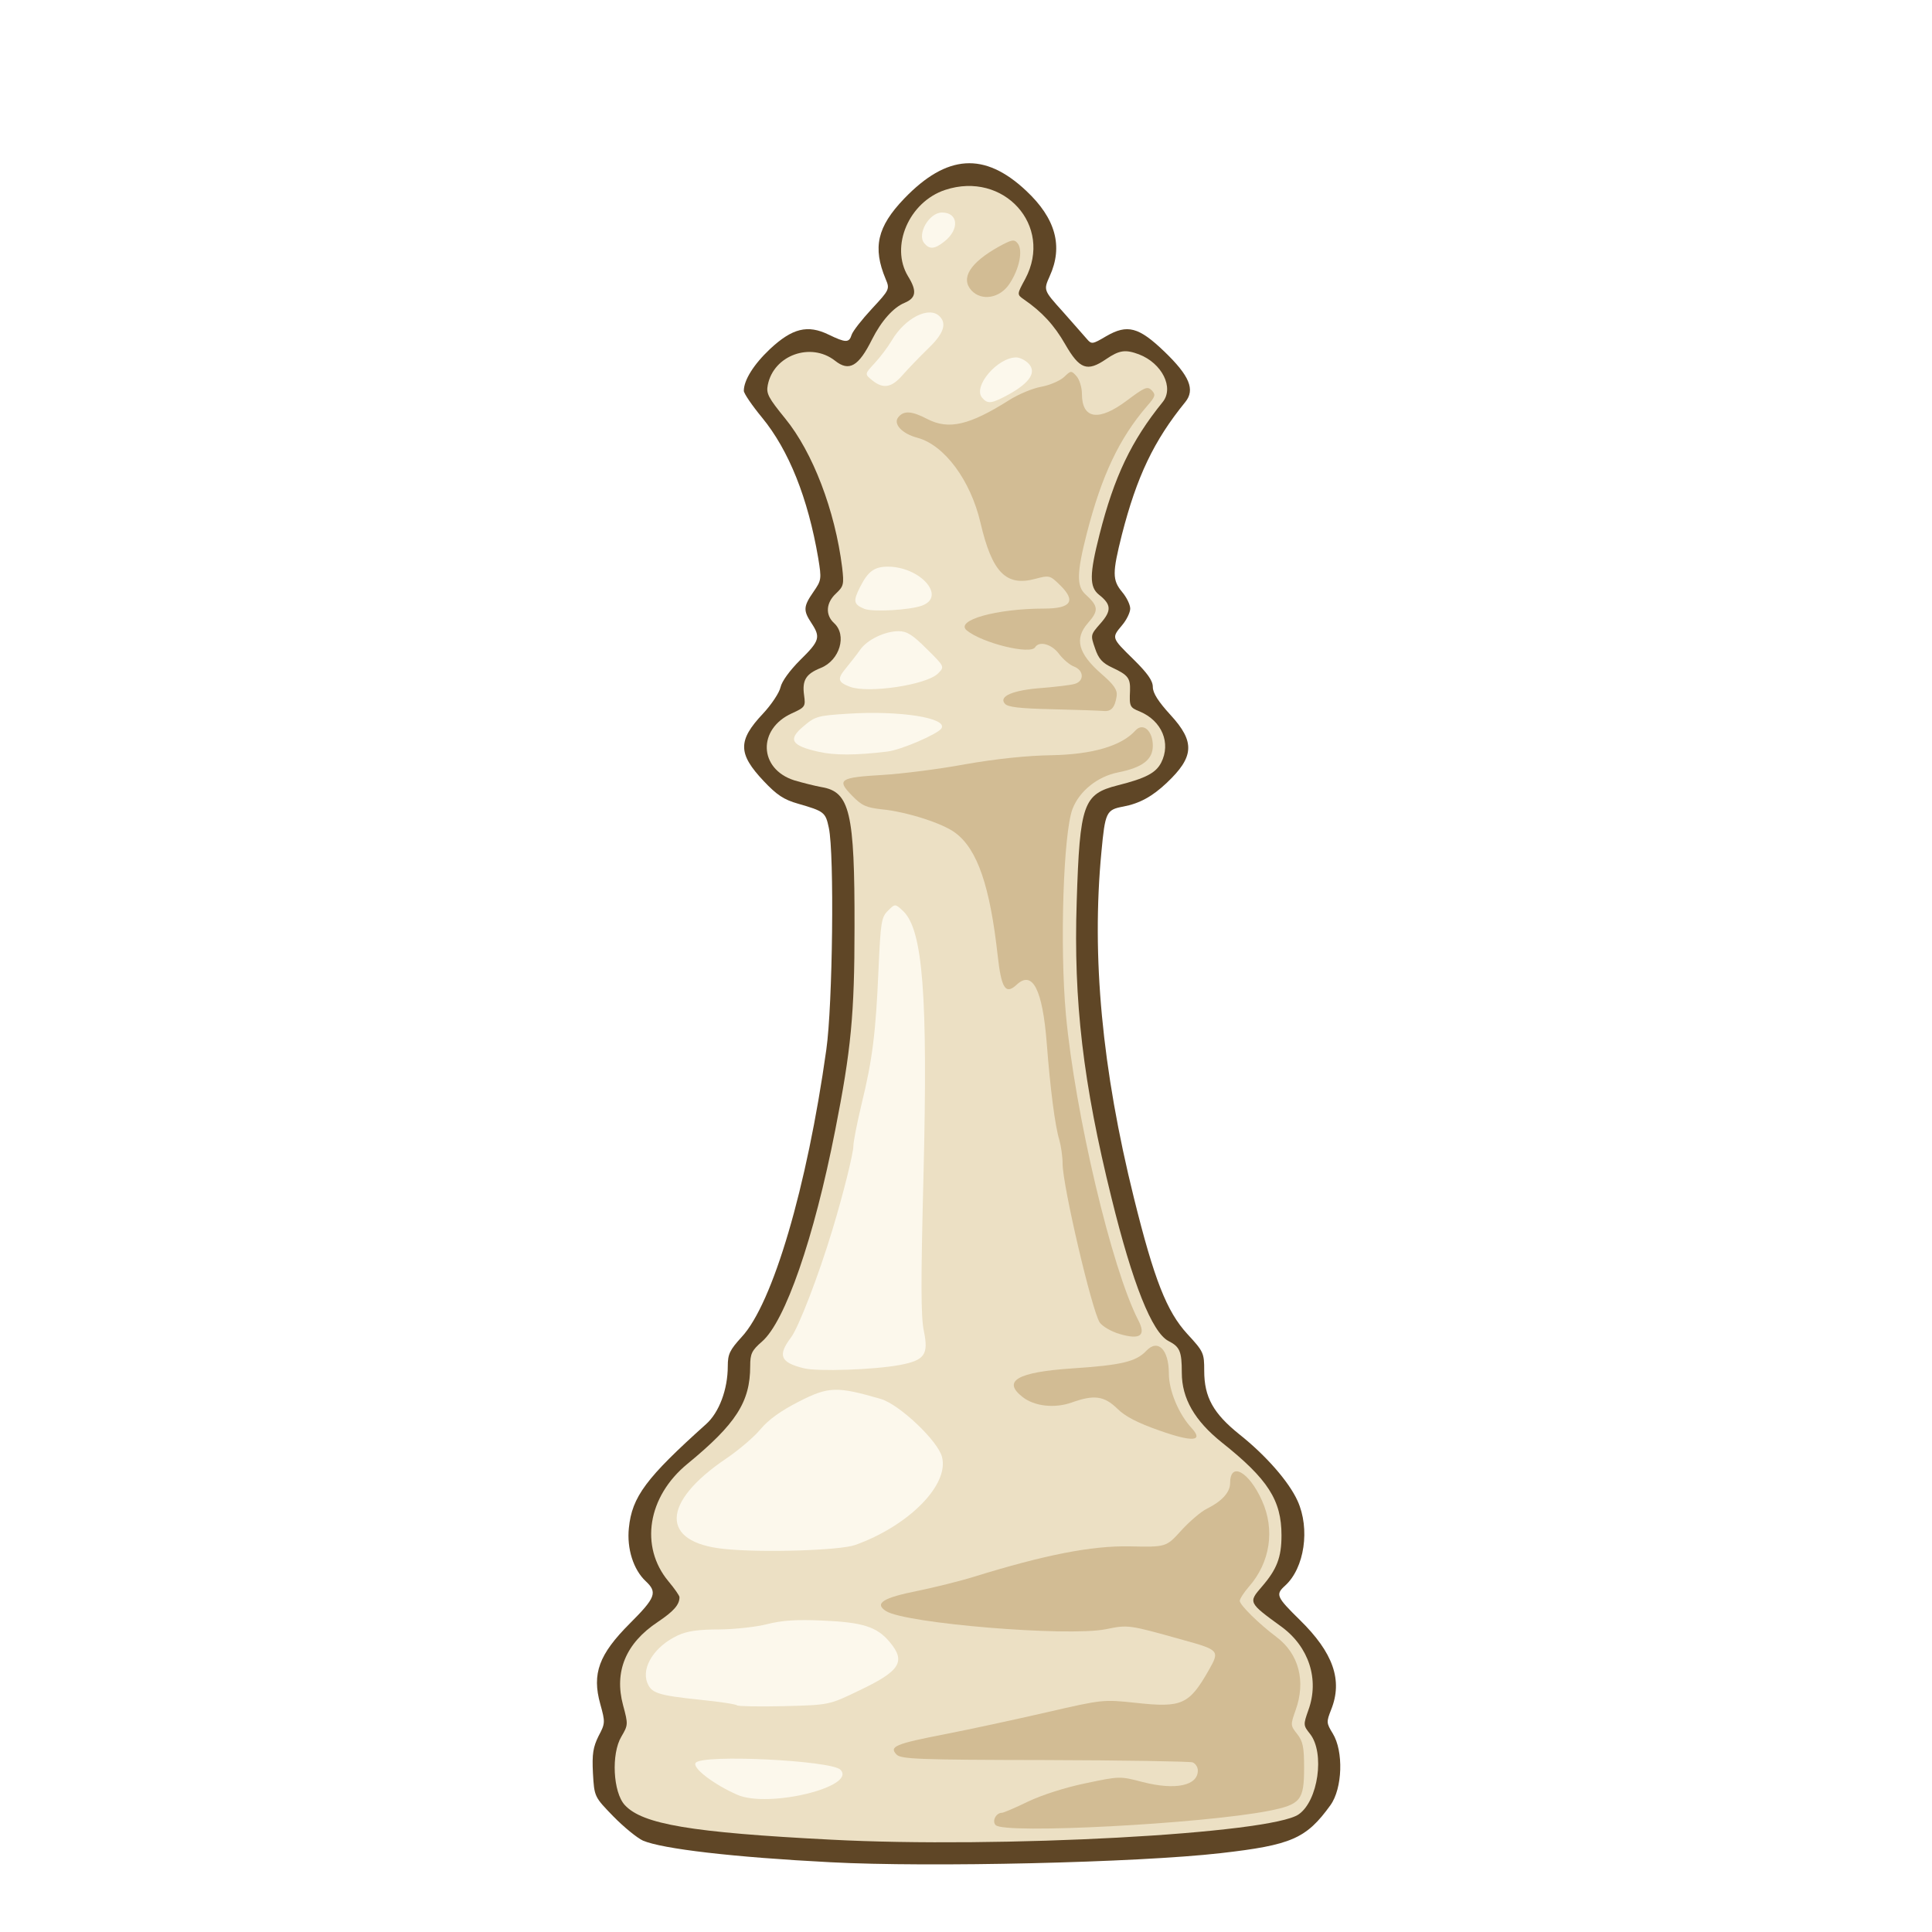
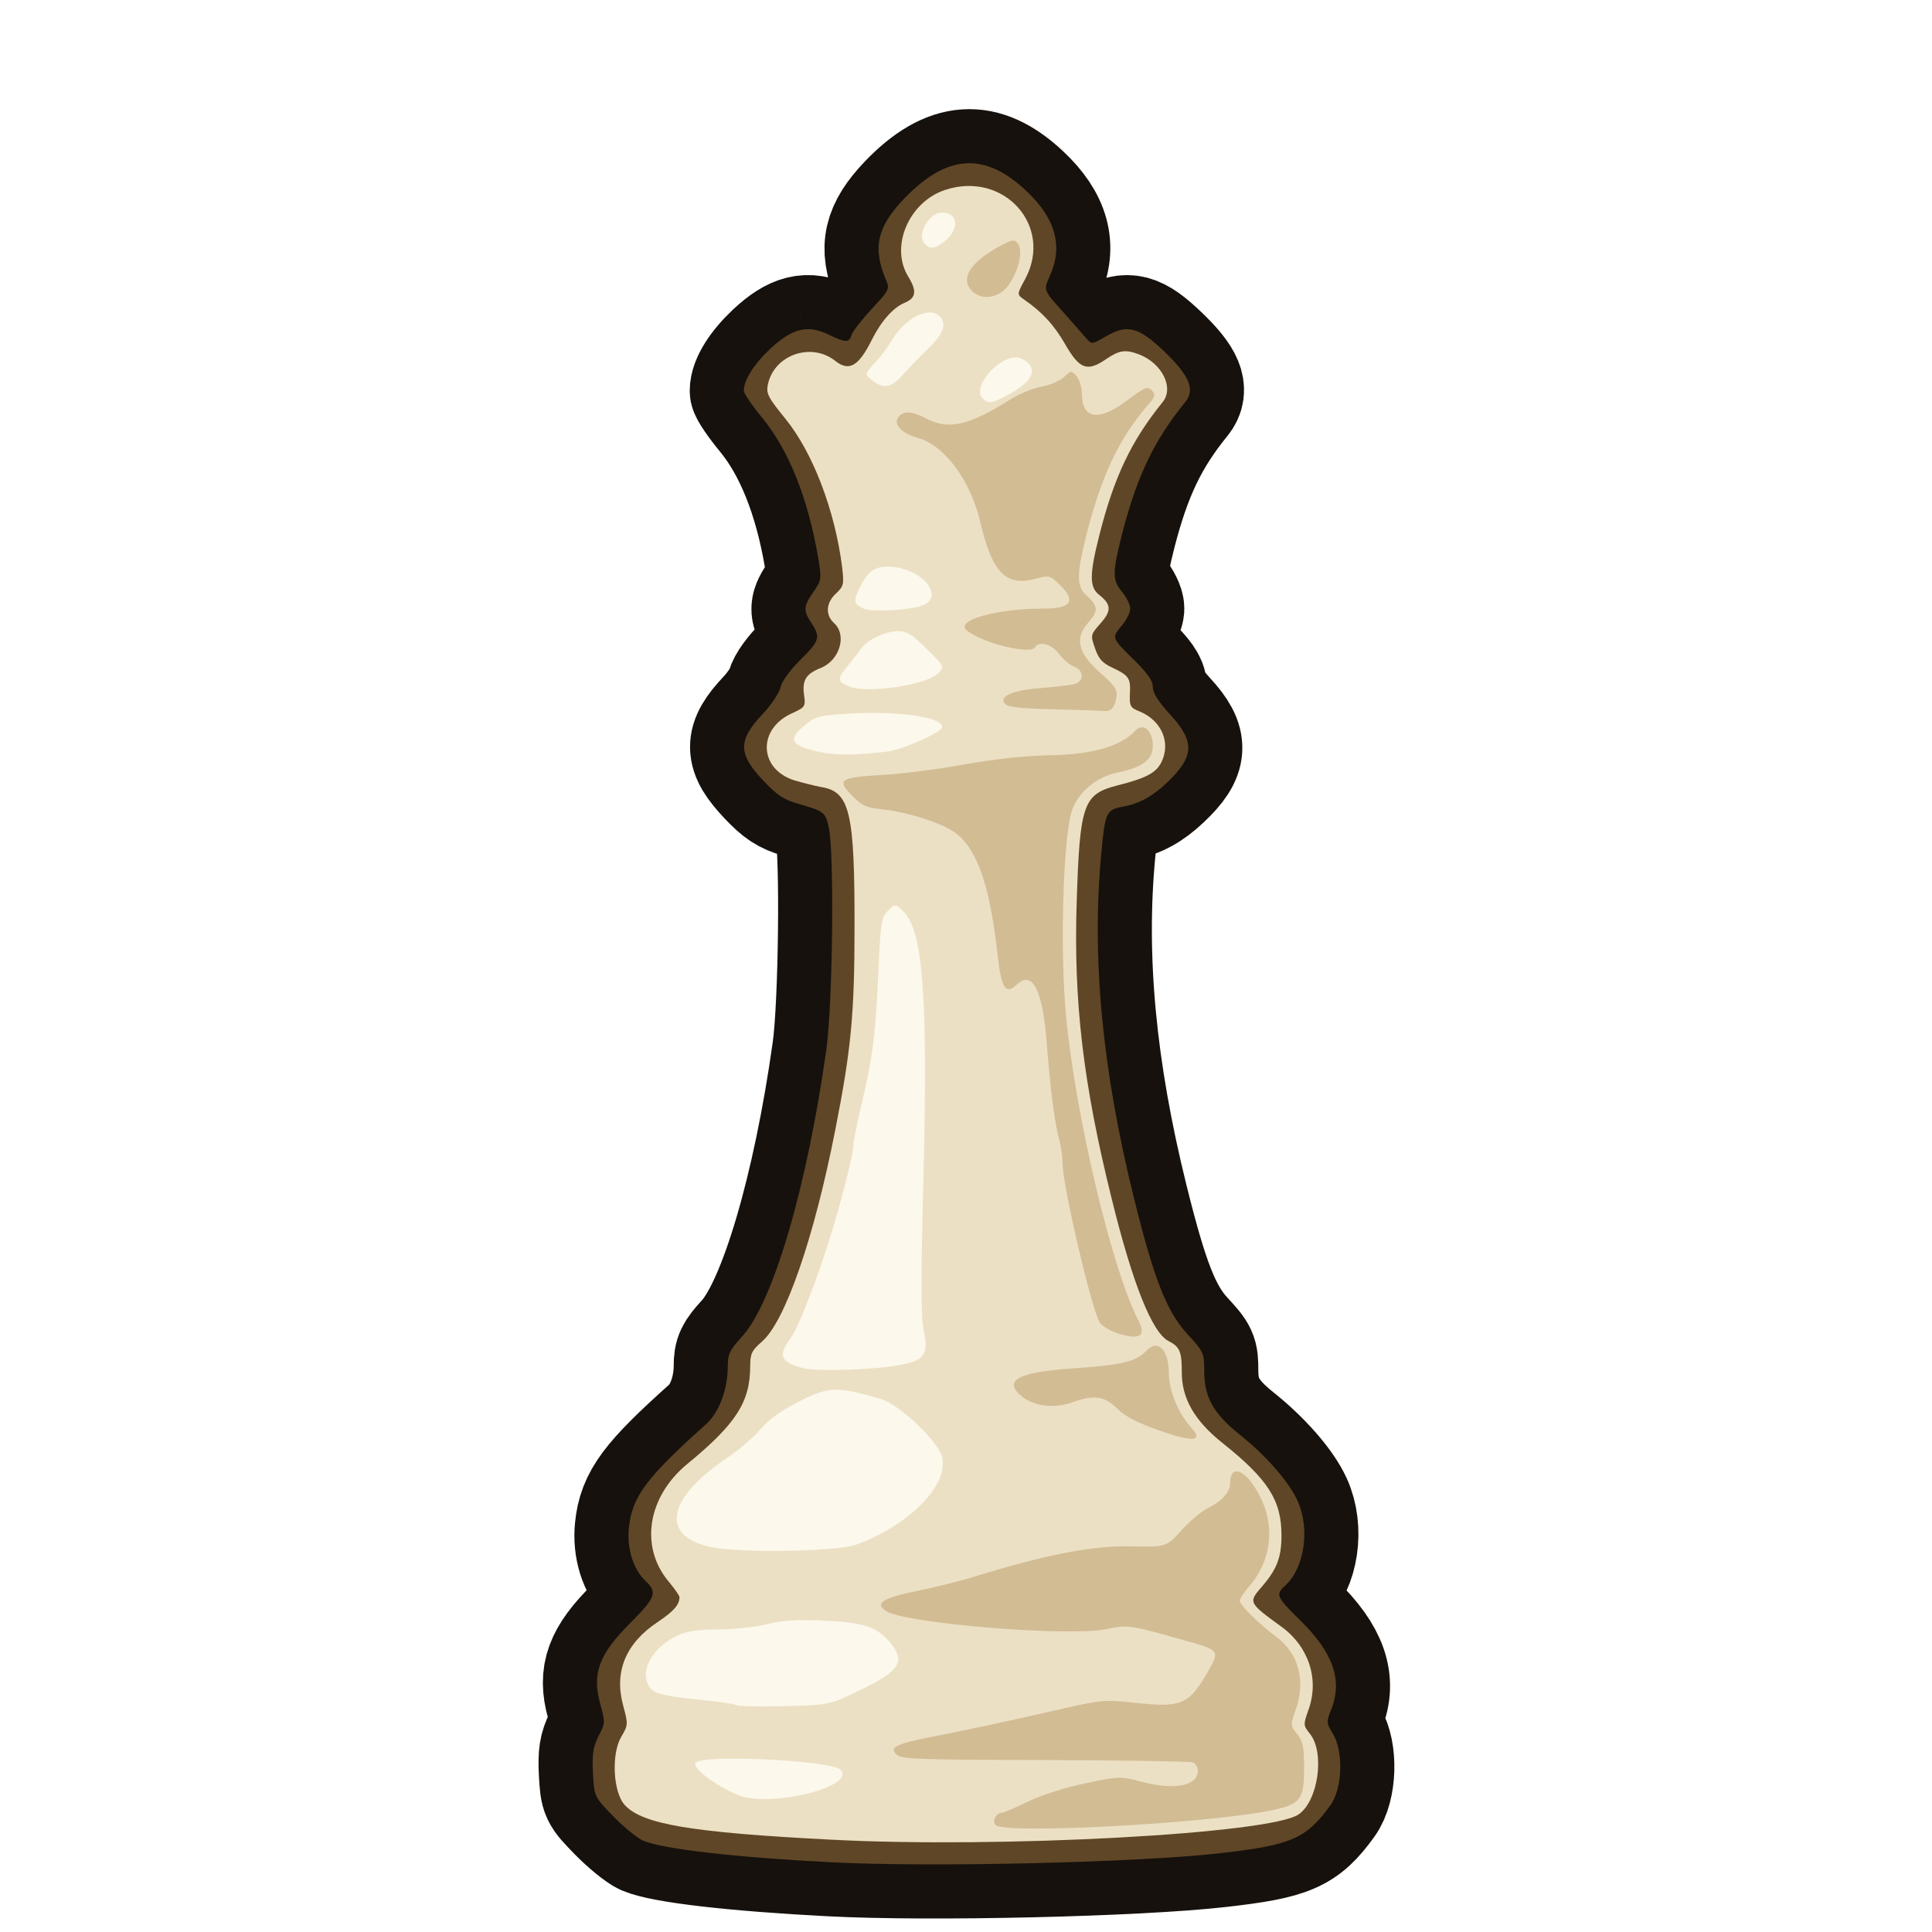
<svg xmlns="http://www.w3.org/2000/svg" viewBox="0 0 100 100">
+   <path fill="#16110d" stroke="#16110d" stroke-width="5.6" stroke-linejoin="round" d="M43.00 96.39C37.96 96.13 34.29 95.70 33.28 95.27C32.99 95.14 32.30 94.58 31.75 94.02C30.76 93.00 30.76 93.00 30.69 91.77C30.64 90.78 30.70 90.43 30.98 89.86C31.33 89.20 31.33 89.14 31.07 88.20C30.63 86.63 31.00 85.63 32.60 84.03C33.94 82.69 34.04 82.42 33.42 81.84C32.78 81.24 32.44 80.15 32.55 79.09C32.71 77.47 33.45 76.49 36.55 73.71C37.22 73.11 37.67 71.92 37.67 70.71C37.67 70.09 37.77 69.88 38.39 69.20C40.00 67.47 41.77 61.46 42.77 54.33C43.10 52.01 43.19 44.19 42.90 42.85C42.73 42.04 42.66 41.99 41.31 41.60C40.57 41.39 40.21 41.15 39.53 40.43C38.19 39.01 38.18 38.33 39.49 36.94C39.93 36.47 40.34 35.85 40.40 35.57C40.47 35.26 40.88 34.70 41.42 34.16C42.43 33.17 42.48 32.98 42.00 32.25C41.57 31.60 41.58 31.39 42.10 30.64C42.52 30.03 42.53 29.98 42.35 28.88C41.82 25.78 40.83 23.30 39.44 21.61C38.92 20.98 38.50 20.36 38.50 20.23C38.50 19.68 39.01 18.86 39.86 18.06C41.01 16.99 41.80 16.79 42.89 17.32C43.78 17.75 43.95 17.75 44.08 17.33C44.14 17.14 44.61 16.54 45.13 15.98C46.05 14.99 46.06 14.96 45.84 14.44C45.16 12.81 45.40 11.74 46.80 10.28C49.01 7.98 50.96 7.85 53.11 9.87C54.64 11.30 55.04 12.75 54.33 14.30C54.01 15.02 54.01 15.02 55.01 16.13C55.55 16.75 56.12 17.38 56.26 17.55C56.50 17.83 56.55 17.82 57.26 17.40C58.35 16.77 58.94 16.92 60.27 18.20C61.57 19.45 61.87 20.17 61.35 20.81C59.72 22.81 58.84 24.67 58.07 27.67C57.57 29.66 57.57 30.02 58.08 30.64C58.31 30.91 58.50 31.30 58.50 31.50C58.50 31.70 58.31 32.09 58.08 32.36C57.53 33.02 57.52 33.00 58.67 34.13C59.39 34.84 59.67 35.23 59.67 35.56C59.67 35.87 59.95 36.31 60.58 37.00C61.86 38.39 61.82 39.17 60.39 40.52C59.64 41.23 58.98 41.59 58.13 41.75C57.26 41.91 57.20 42.05 57.01 44.09C56.49 49.51 57.04 55.34 58.69 62.00C59.74 66.24 60.39 67.88 61.45 69.04C62.30 69.96 62.33 70.03 62.33 70.95C62.33 72.32 62.80 73.16 64.16 74.25C65.53 75.34 66.71 76.69 67.16 77.68C67.82 79.13 67.52 81.16 66.52 82.07C66.01 82.53 66.06 82.65 67.27 83.84C69.01 85.54 69.51 86.97 68.90 88.49C68.65 89.13 68.65 89.18 68.98 89.72C69.55 90.64 69.49 92.57 68.86 93.44C67.61 95.17 66.85 95.50 63.17 95.92C58.87 96.41 48.12 96.66 43.00 96.39Z" />
  <path fill="#5f4626" d="M43.00 96.39C37.96 96.13 34.29 95.70 33.28 95.27C32.99 95.14 32.30 94.58 31.75 94.02C30.76 93.00 30.76 93.00 30.69 91.77C30.64 90.78 30.70 90.43 30.98 89.86C31.33 89.20 31.33 89.14 31.07 88.20C30.63 86.63 31.00 85.63 32.60 84.03C33.94 82.69 34.04 82.42 33.42 81.84C32.78 81.24 32.44 80.15 32.55 79.09C32.71 77.47 33.45 76.49 36.55 73.71C37.22 73.11 37.67 71.92 37.67 70.71C37.67 70.09 37.77 69.88 38.39 69.20C40.00 67.47 41.77 61.46 42.77 54.33C43.10 52.01 43.19 44.19 42.90 42.85C42.73 42.04 42.66 41.99 41.31 41.60C40.57 41.39 40.21 41.15 39.53 40.43C38.19 39.01 38.18 38.33 39.49 36.94C39.93 36.47 40.34 35.85 40.40 35.57C40.47 35.26 40.88 34.70 41.42 34.16C42.43 33.17 42.48 32.98 42.00 32.25C41.57 31.60 41.58 31.39 42.10 30.64C42.52 30.03 42.53 29.98 42.35 28.88C41.82 25.78 40.83 23.30 39.44 21.61C38.92 20.98 38.50 20.36 38.50 20.23C38.50 19.68 39.01 18.86 39.86 18.06C41.01 16.99 41.80 16.79 42.89 17.32C43.78 17.75 43.95 17.75 44.08 17.33C44.14 17.14 44.61 16.54 45.13 15.98C46.05 14.99 46.06 14.96 45.84 14.44C45.16 12.81 45.40 11.74 46.80 10.28C49.01 7.98 50.96 7.85 53.11 9.87C54.64 11.30 55.04 12.75 54.33 14.30C54.01 15.02 54.01 15.02 55.01 16.13C55.55 16.75 56.12 17.38 56.26 17.55C56.50 17.83 56.55 17.82 57.26 17.40C58.35 16.77 58.94 16.92 60.27 18.20C61.57 19.45 61.87 20.17 61.35 20.81C59.72 22.81 58.84 24.67 58.07 27.67C57.57 29.66 57.57 30.02 58.08 30.64C58.31 30.91 58.50 31.30 58.50 31.50C58.50 31.70 58.31 32.09 58.08 32.36C57.53 33.02 57.52 33.00 58.67 34.13C59.39 34.84 59.67 35.23 59.67 35.56C59.67 35.87 59.95 36.31 60.58 37.00C61.86 38.39 61.82 39.17 60.39 40.52C59.64 41.23 58.98 41.59 58.13 41.75C57.26 41.91 57.20 42.05 57.01 44.09C56.49 49.51 57.04 55.34 58.69 62.00C59.74 66.24 60.39 67.88 61.45 69.04C62.30 69.96 62.33 70.03 62.33 70.95C62.33 72.32 62.80 73.16 64.16 74.25C65.53 75.34 66.71 76.69 67.16 77.68C67.82 79.13 67.52 81.16 66.52 82.07C66.01 82.53 66.06 82.65 67.27 83.84C69.01 85.54 69.51 86.97 68.90 88.49C68.65 89.13 68.65 89.18 68.98 89.72C69.55 90.64 69.49 92.57 68.86 93.44C67.61 95.17 66.85 95.50 63.17 95.92C58.87 96.41 48.12 96.66 43.00 96.39Z" />
  <path fill="#ece0c4" d="M43.00 95.22C35.76 94.85 33.25 94.42 32.34 93.43C31.73 92.77 31.63 90.78 32.16 89.89C32.51 89.29 32.52 89.26 32.25 88.26C31.78 86.52 32.39 85.05 34.05 83.95C34.87 83.40 35.17 83.06 35.17 82.67C35.17 82.59 34.91 82.22 34.60 81.85C33.10 80.05 33.52 77.46 35.58 75.77C38.10 73.70 38.83 72.56 38.83 70.71C38.83 70.07 38.91 69.90 39.44 69.44C40.64 68.40 42.13 64.10 43.23 58.50C44.05 54.35 44.23 52.51 44.23 48.00C44.24 42.05 43.99 40.98 42.52 40.74C42.19 40.68 41.55 40.52 41.11 40.39C39.27 39.80 39.20 37.73 40.99 36.92C41.67 36.61 41.70 36.57 41.62 35.99C41.51 35.21 41.71 34.88 42.49 34.57C43.47 34.17 43.85 32.87 43.17 32.25C42.71 31.83 42.75 31.20 43.27 30.72C43.67 30.34 43.69 30.25 43.59 29.37C43.22 26.42 42.07 23.41 40.64 21.66C39.77 20.59 39.65 20.37 39.74 19.93C40.04 18.38 41.97 17.69 43.22 18.67C43.95 19.25 44.44 18.97 45.14 17.56C45.62 16.61 46.24 15.91 46.83 15.67C47.42 15.42 47.47 15.06 47.00 14.30C46.06 12.75 47.05 10.45 48.92 9.83C51.95 8.83 54.53 11.68 53.07 14.43C52.63 15.24 52.63 15.24 53.00 15.50C53.93 16.14 54.57 16.83 55.14 17.83C55.88 19.11 56.27 19.26 57.25 18.59C57.94 18.12 58.25 18.08 58.95 18.34C60.15 18.80 60.78 20.07 60.18 20.81C58.56 22.81 57.67 24.67 56.91 27.67C56.39 29.71 56.38 30.38 56.88 30.78C57.53 31.29 57.54 31.61 56.96 32.27C56.44 32.86 56.44 32.87 56.68 33.56C56.86 34.10 57.06 34.32 57.58 34.56C58.39 34.94 58.51 35.10 58.49 35.75C58.45 36.57 58.48 36.62 59.00 36.83C60.14 37.31 60.62 38.46 60.10 39.48C59.82 40.01 59.31 40.28 57.85 40.65C56.07 41.10 55.89 41.60 55.73 46.67C55.56 51.81 56.06 56.07 57.53 62.00C58.62 66.44 59.63 68.97 60.48 69.41C61.07 69.71 61.17 69.95 61.17 71.05C61.17 72.38 61.83 73.53 63.24 74.66C65.63 76.56 66.33 77.65 66.33 79.47C66.33 80.61 66.09 81.23 65.31 82.13C64.61 82.94 64.61 82.95 66.33 84.20C67.75 85.24 68.30 86.93 67.72 88.52C67.45 89.28 67.46 89.31 67.81 89.75C68.58 90.73 68.23 93.21 67.22 93.91C65.79 94.92 51.72 95.68 43.00 95.22Z" />
  <path fill="#d2bc94" d="M51.54 94.47C51.33 94.27 51.55 93.83 51.86 93.83C51.94 93.83 52.55 93.57 53.21 93.25C53.92 92.91 55.16 92.51 56.20 92.30C57.95 91.93 57.98 91.93 59.15 92.24C60.84 92.67 62.00 92.43 62.00 91.64C62.00 91.47 61.88 91.28 61.73 91.22C61.59 91.17 58.14 91.11 54.07 91.10C47.56 91.09 46.65 91.05 46.41 90.82C46.00 90.40 46.34 90.26 48.92 89.76C50.20 89.51 52.56 89.00 54.17 88.63C57.08 87.96 57.09 87.96 58.80 88.14C61.18 88.40 61.55 88.23 62.57 86.44C63.14 85.44 63.11 85.40 61.22 84.88C58.40 84.09 58.40 84.09 57.23 84.33C55.22 84.72 46.87 84.03 45.86 83.39C45.24 82.99 45.70 82.70 47.51 82.34C48.38 82.16 49.68 81.84 50.42 81.61C54.07 80.48 56.50 80.00 58.47 80.04C60.36 80.08 60.36 80.08 61.14 79.22C61.57 78.75 62.16 78.24 62.47 78.09C63.24 77.71 63.67 77.24 63.67 76.77C63.67 75.63 64.64 76.16 65.32 77.67C66.00 79.17 65.75 80.87 64.64 82.13C64.38 82.43 64.17 82.76 64.17 82.86C64.17 83.07 65.15 84.04 66.07 84.73C67.23 85.60 67.60 87.02 67.06 88.52C66.79 89.28 66.79 89.31 67.14 89.75C67.44 90.13 67.50 90.43 67.50 91.50C67.50 93.19 67.32 93.40 65.67 93.73C62.23 94.40 52.01 94.94 51.54 94.47ZM60.00 74.04C58.89 73.65 58.24 73.32 57.83 72.91C57.15 72.25 56.63 72.18 55.48 72.59C54.59 72.91 53.54 72.79 52.93 72.31C51.86 71.48 52.66 71.02 55.48 70.83C58.05 70.66 58.80 70.48 59.33 69.92C59.93 69.28 60.50 69.85 60.50 71.09C60.50 71.98 61.01 73.20 61.69 73.93C62.31 74.61 61.72 74.65 60.00 74.04ZM57.96 69.05C57.51 68.92 57.06 68.65 56.92 68.45C56.51 67.81 55.00 61.36 55.00 60.23C55.00 59.87 54.92 59.32 54.83 59.00C54.61 58.29 54.36 56.36 54.18 54.00C53.96 51.20 53.44 50.20 52.62 50.97C52.05 51.50 51.83 51.17 51.64 49.46C51.24 45.86 50.59 43.96 49.45 43.11C48.81 42.62 46.95 42.02 45.64 41.89C44.83 41.80 44.60 41.70 44.09 41.17C43.29 40.35 43.46 40.24 45.70 40.11C46.69 40.05 48.60 39.81 49.95 39.56C51.54 39.28 53.13 39.11 54.42 39.09C56.55 39.05 58.05 38.61 58.77 37.81C59.16 37.38 59.67 37.82 59.67 38.60C59.67 39.32 59.13 39.73 57.87 39.98C56.81 40.19 55.86 40.95 55.51 41.88C55.04 43.14 54.85 48.95 55.17 52.50C55.64 57.61 57.54 65.67 58.92 68.34C59.33 69.13 59.02 69.36 57.96 69.05ZM54.47 36.71C52.77 36.67 52.15 36.60 52.01 36.42C51.68 36.04 52.43 35.72 53.92 35.61C54.65 35.55 55.42 35.46 55.62 35.40C56.13 35.26 56.11 34.70 55.59 34.50C55.37 34.42 55.02 34.12 54.81 33.84C54.44 33.34 53.79 33.16 53.58 33.50C53.34 33.90 50.85 33.29 50.04 32.63C49.41 32.11 51.57 31.50 54.04 31.50C55.46 31.50 55.72 31.10 54.83 30.25C54.35 29.78 54.30 29.77 53.59 29.96C52.07 30.37 51.35 29.63 50.75 27.06C50.24 24.87 48.89 23.04 47.49 22.66C46.68 22.45 46.21 21.93 46.50 21.59C46.78 21.24 47.20 21.27 48.00 21.69C49.11 22.26 50.18 22.01 52.25 20.70C52.71 20.41 53.44 20.10 53.89 20.02C54.33 19.94 54.86 19.71 55.07 19.52C55.43 19.17 55.45 19.17 55.72 19.47C55.87 19.64 56.00 20.05 56.00 20.38C56.00 21.70 56.87 21.83 58.33 20.73C59.25 20.04 59.39 19.98 59.61 20.20C59.83 20.43 59.81 20.52 59.37 21.02C57.93 22.69 57.02 24.62 56.25 27.62C55.73 29.65 55.72 30.34 56.18 30.76C56.86 31.38 56.88 31.60 56.31 32.25C55.60 33.06 55.80 33.82 57.01 34.88C57.66 35.44 57.84 35.71 57.80 36.02C57.71 36.62 57.52 36.84 57.12 36.80C56.91 36.78 55.73 36.74 54.47 36.71ZM50.28 15.03C49.71 14.40 50.21 13.60 51.69 12.77C52.37 12.40 52.49 12.37 52.67 12.59C52.96 12.94 52.77 13.91 52.25 14.69C51.76 15.44 50.80 15.60 50.28 15.03Z" />
  <path fill="#fcf8ec" d="M38.17 92.90C36.95 92.37 35.80 91.49 36.01 91.24C36.38 90.79 43.02 91.12 43.50 91.60C44.37 92.48 39.78 93.60 38.17 92.90ZM38.15 88.27C38.10 88.21 37.24 88.08 36.24 87.98C34.06 87.75 33.71 87.64 33.50 87.09C33.19 86.28 33.90 85.20 35.08 84.65C35.57 84.42 36.15 84.34 37.23 84.34C38.04 84.33 39.16 84.21 39.73 84.06C40.49 83.87 41.22 83.82 42.58 83.88C44.66 83.97 45.39 84.20 46.05 84.99C46.90 86.00 46.60 86.49 44.47 87.50C42.92 88.25 42.92 88.25 40.58 88.31C39.30 88.34 38.21 88.32 38.15 88.27ZM37.46 80.17C34.17 79.83 34.22 77.77 37.58 75.50C38.23 75.06 39.03 74.38 39.36 73.98C39.78 73.48 40.40 73.03 41.36 72.54C42.89 71.76 43.32 71.75 45.59 72.41C46.55 72.69 48.56 74.59 48.76 75.42C49.13 76.86 47.03 78.98 44.26 79.97C43.46 80.25 39.40 80.38 37.46 80.17ZM41.60 70.82C40.39 70.52 40.24 70.16 40.94 69.23C41.33 68.72 42.38 66.00 43.08 63.67C43.63 61.87 44.17 59.70 44.17 59.32C44.17 59.10 44.36 58.13 44.59 57.17C45.16 54.84 45.33 53.45 45.47 50.21C45.58 47.72 45.62 47.47 45.96 47.14C46.33 46.77 46.33 46.77 46.74 47.15C47.77 48.12 48.03 51.51 47.80 60.83C47.66 66.33 47.66 68.14 47.82 68.90C48.07 70.11 47.86 70.41 46.58 70.65C45.25 70.90 42.31 71.00 41.60 70.82ZM42.36 38.91C40.95 38.59 40.77 38.28 41.58 37.60C42.20 37.07 42.33 37.04 43.91 36.94C46.58 36.77 49.06 37.16 48.73 37.70C48.55 37.99 46.63 38.82 45.93 38.90C44.29 39.10 43.19 39.10 42.36 38.91ZM44.00 35.55C43.36 35.31 43.32 35.14 43.79 34.58C44.04 34.27 44.38 33.84 44.53 33.62C44.89 33.11 45.80 32.67 46.51 32.67C46.94 32.67 47.23 32.85 47.97 33.59C48.90 34.51 48.90 34.51 48.55 34.86C47.96 35.45 44.96 35.90 44.00 35.55ZM44.73 31.51C44.18 31.28 44.15 31.11 44.51 30.40C44.92 29.58 45.25 29.33 45.95 29.33C47.62 29.33 48.99 30.86 47.74 31.34C47.11 31.58 45.14 31.69 44.73 31.51ZM50.83 20.58C50.35 20.00 51.63 18.50 52.60 18.50C52.79 18.50 53.08 18.65 53.25 18.83C53.65 19.27 53.31 19.80 52.24 20.40C51.33 20.90 51.12 20.93 50.83 20.58ZM45.14 19.68C44.75 19.36 44.75 19.36 45.27 18.80C45.55 18.50 45.95 17.97 46.16 17.62C46.85 16.45 48.09 15.83 48.63 16.37C49.02 16.75 48.84 17.28 48.04 18.04C47.61 18.46 47.02 19.07 46.73 19.40C46.15 20.07 45.72 20.15 45.14 19.68ZM47.84 12.59C47.45 12.12 48.09 11.00 48.76 11.00C49.60 11.00 49.68 11.87 48.88 12.50C48.38 12.90 48.11 12.92 47.84 12.59Z" />
</svg>
